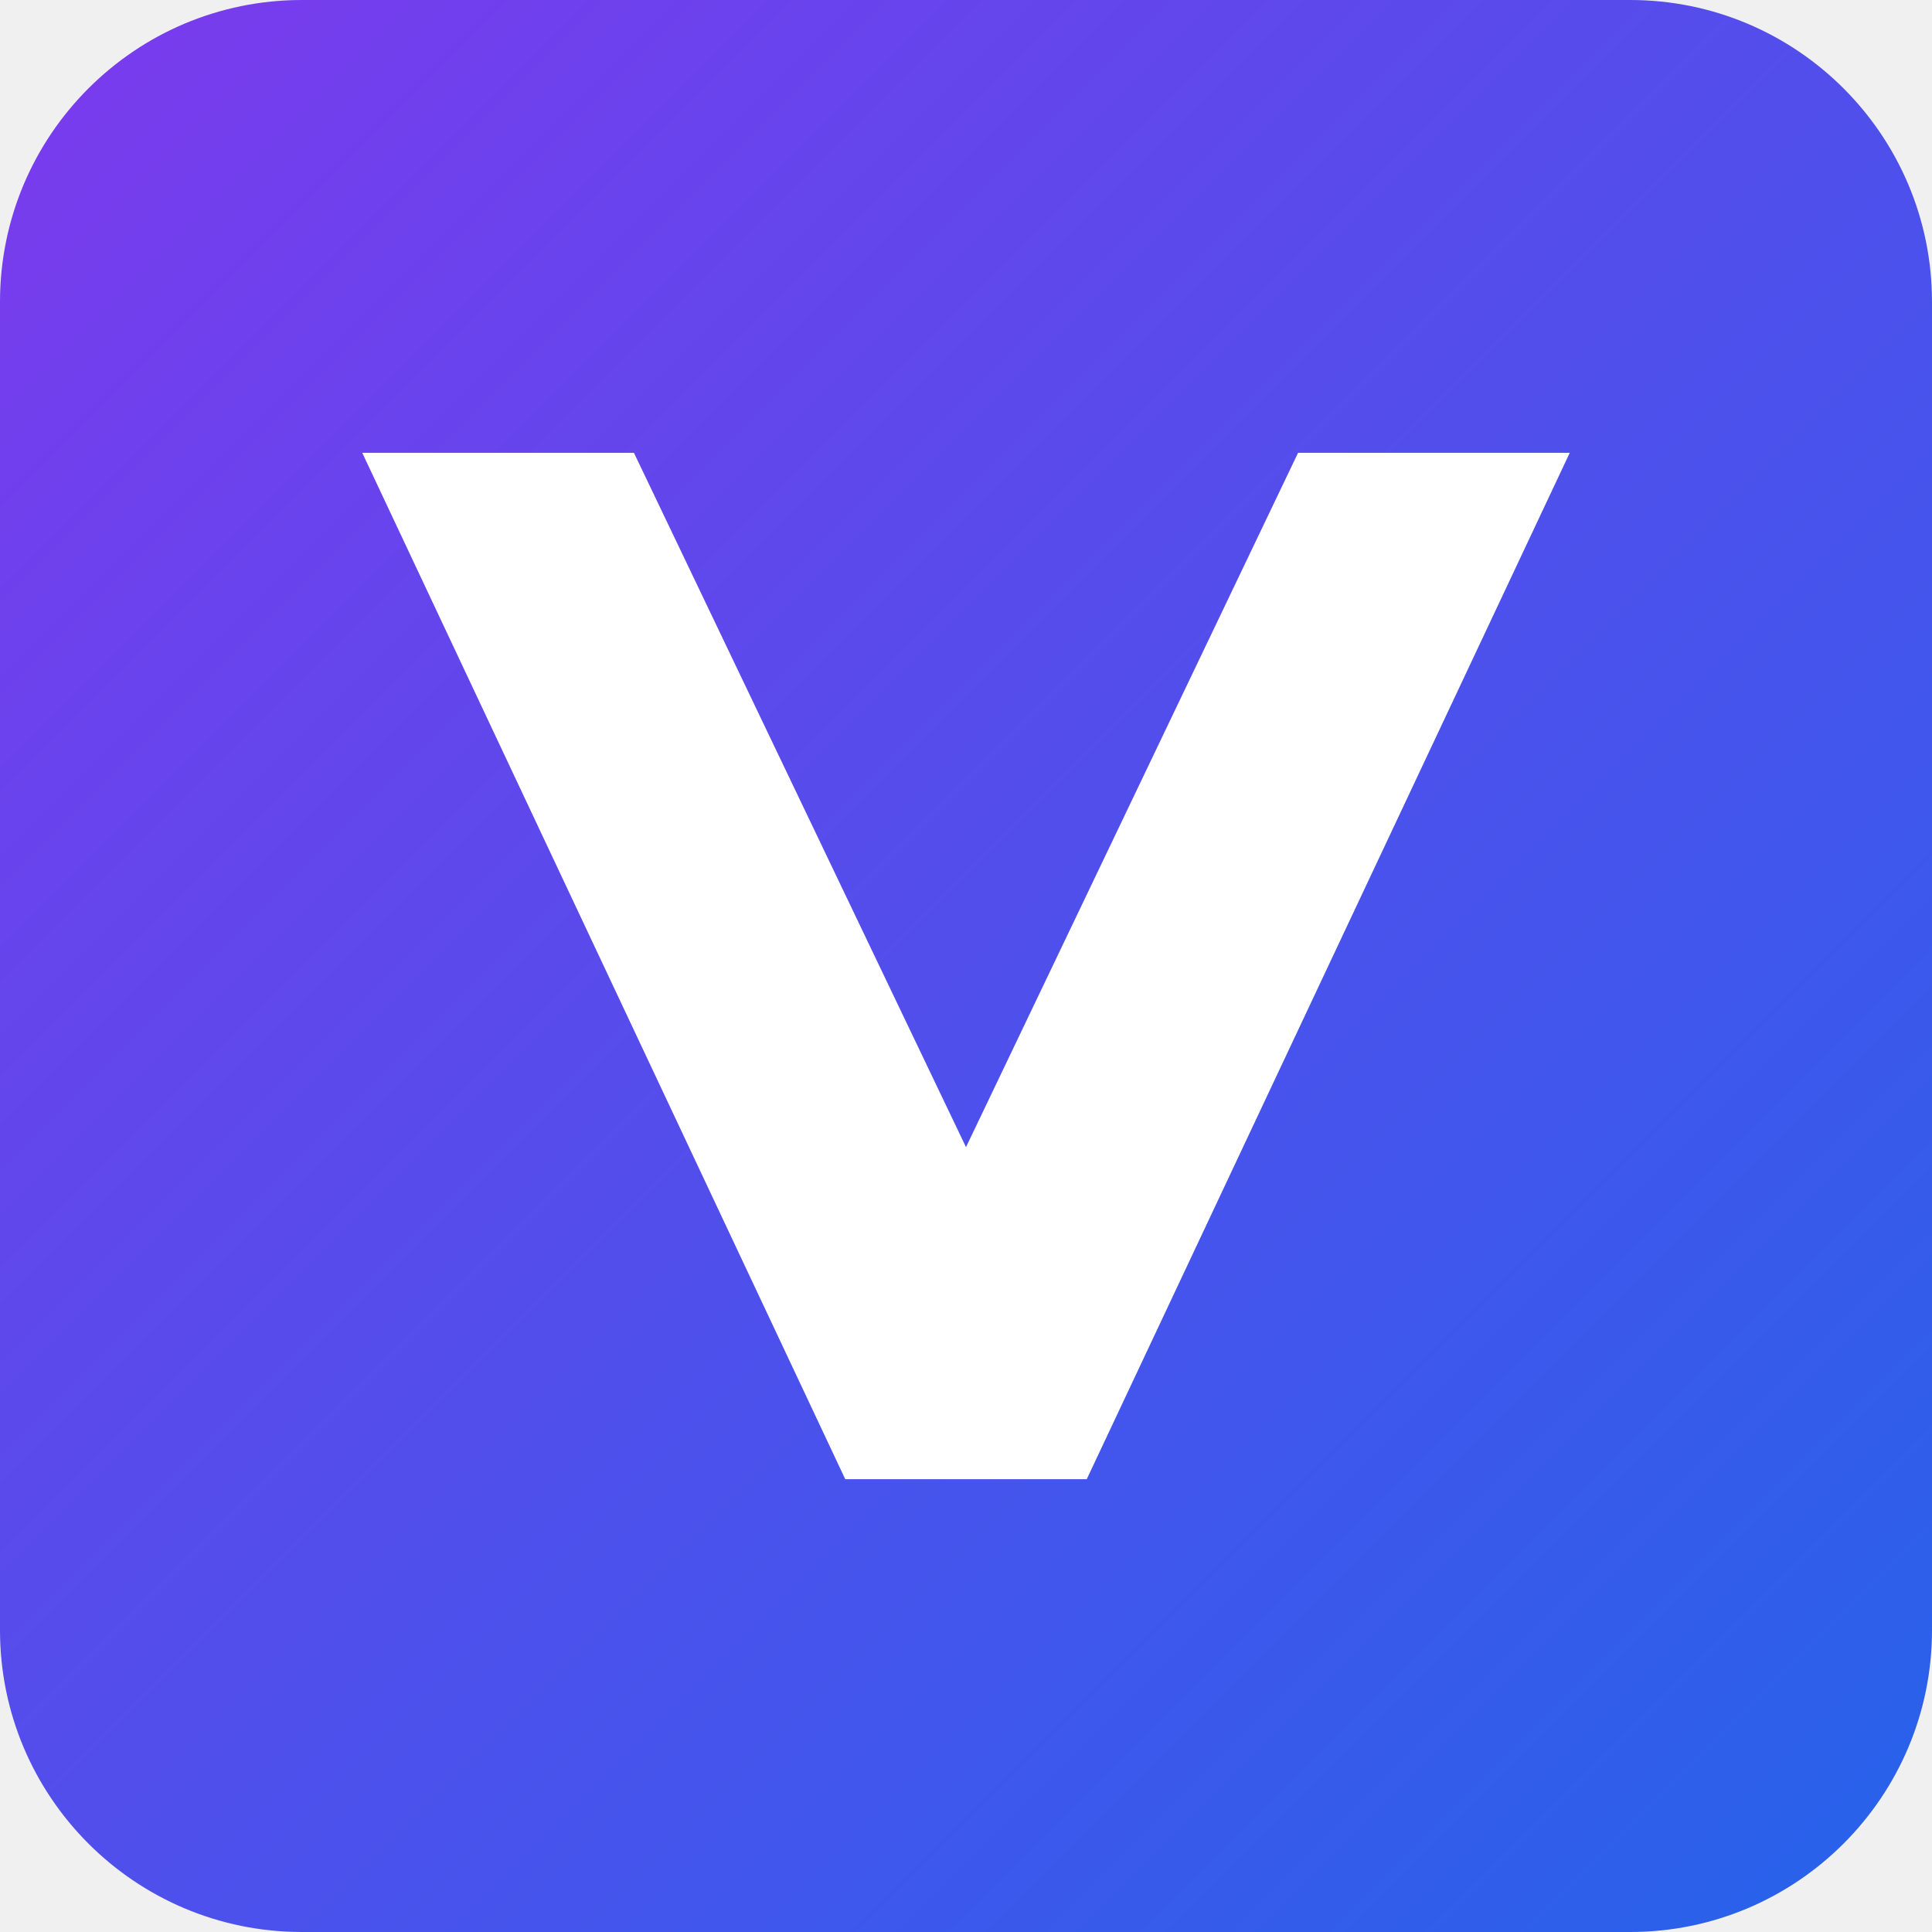
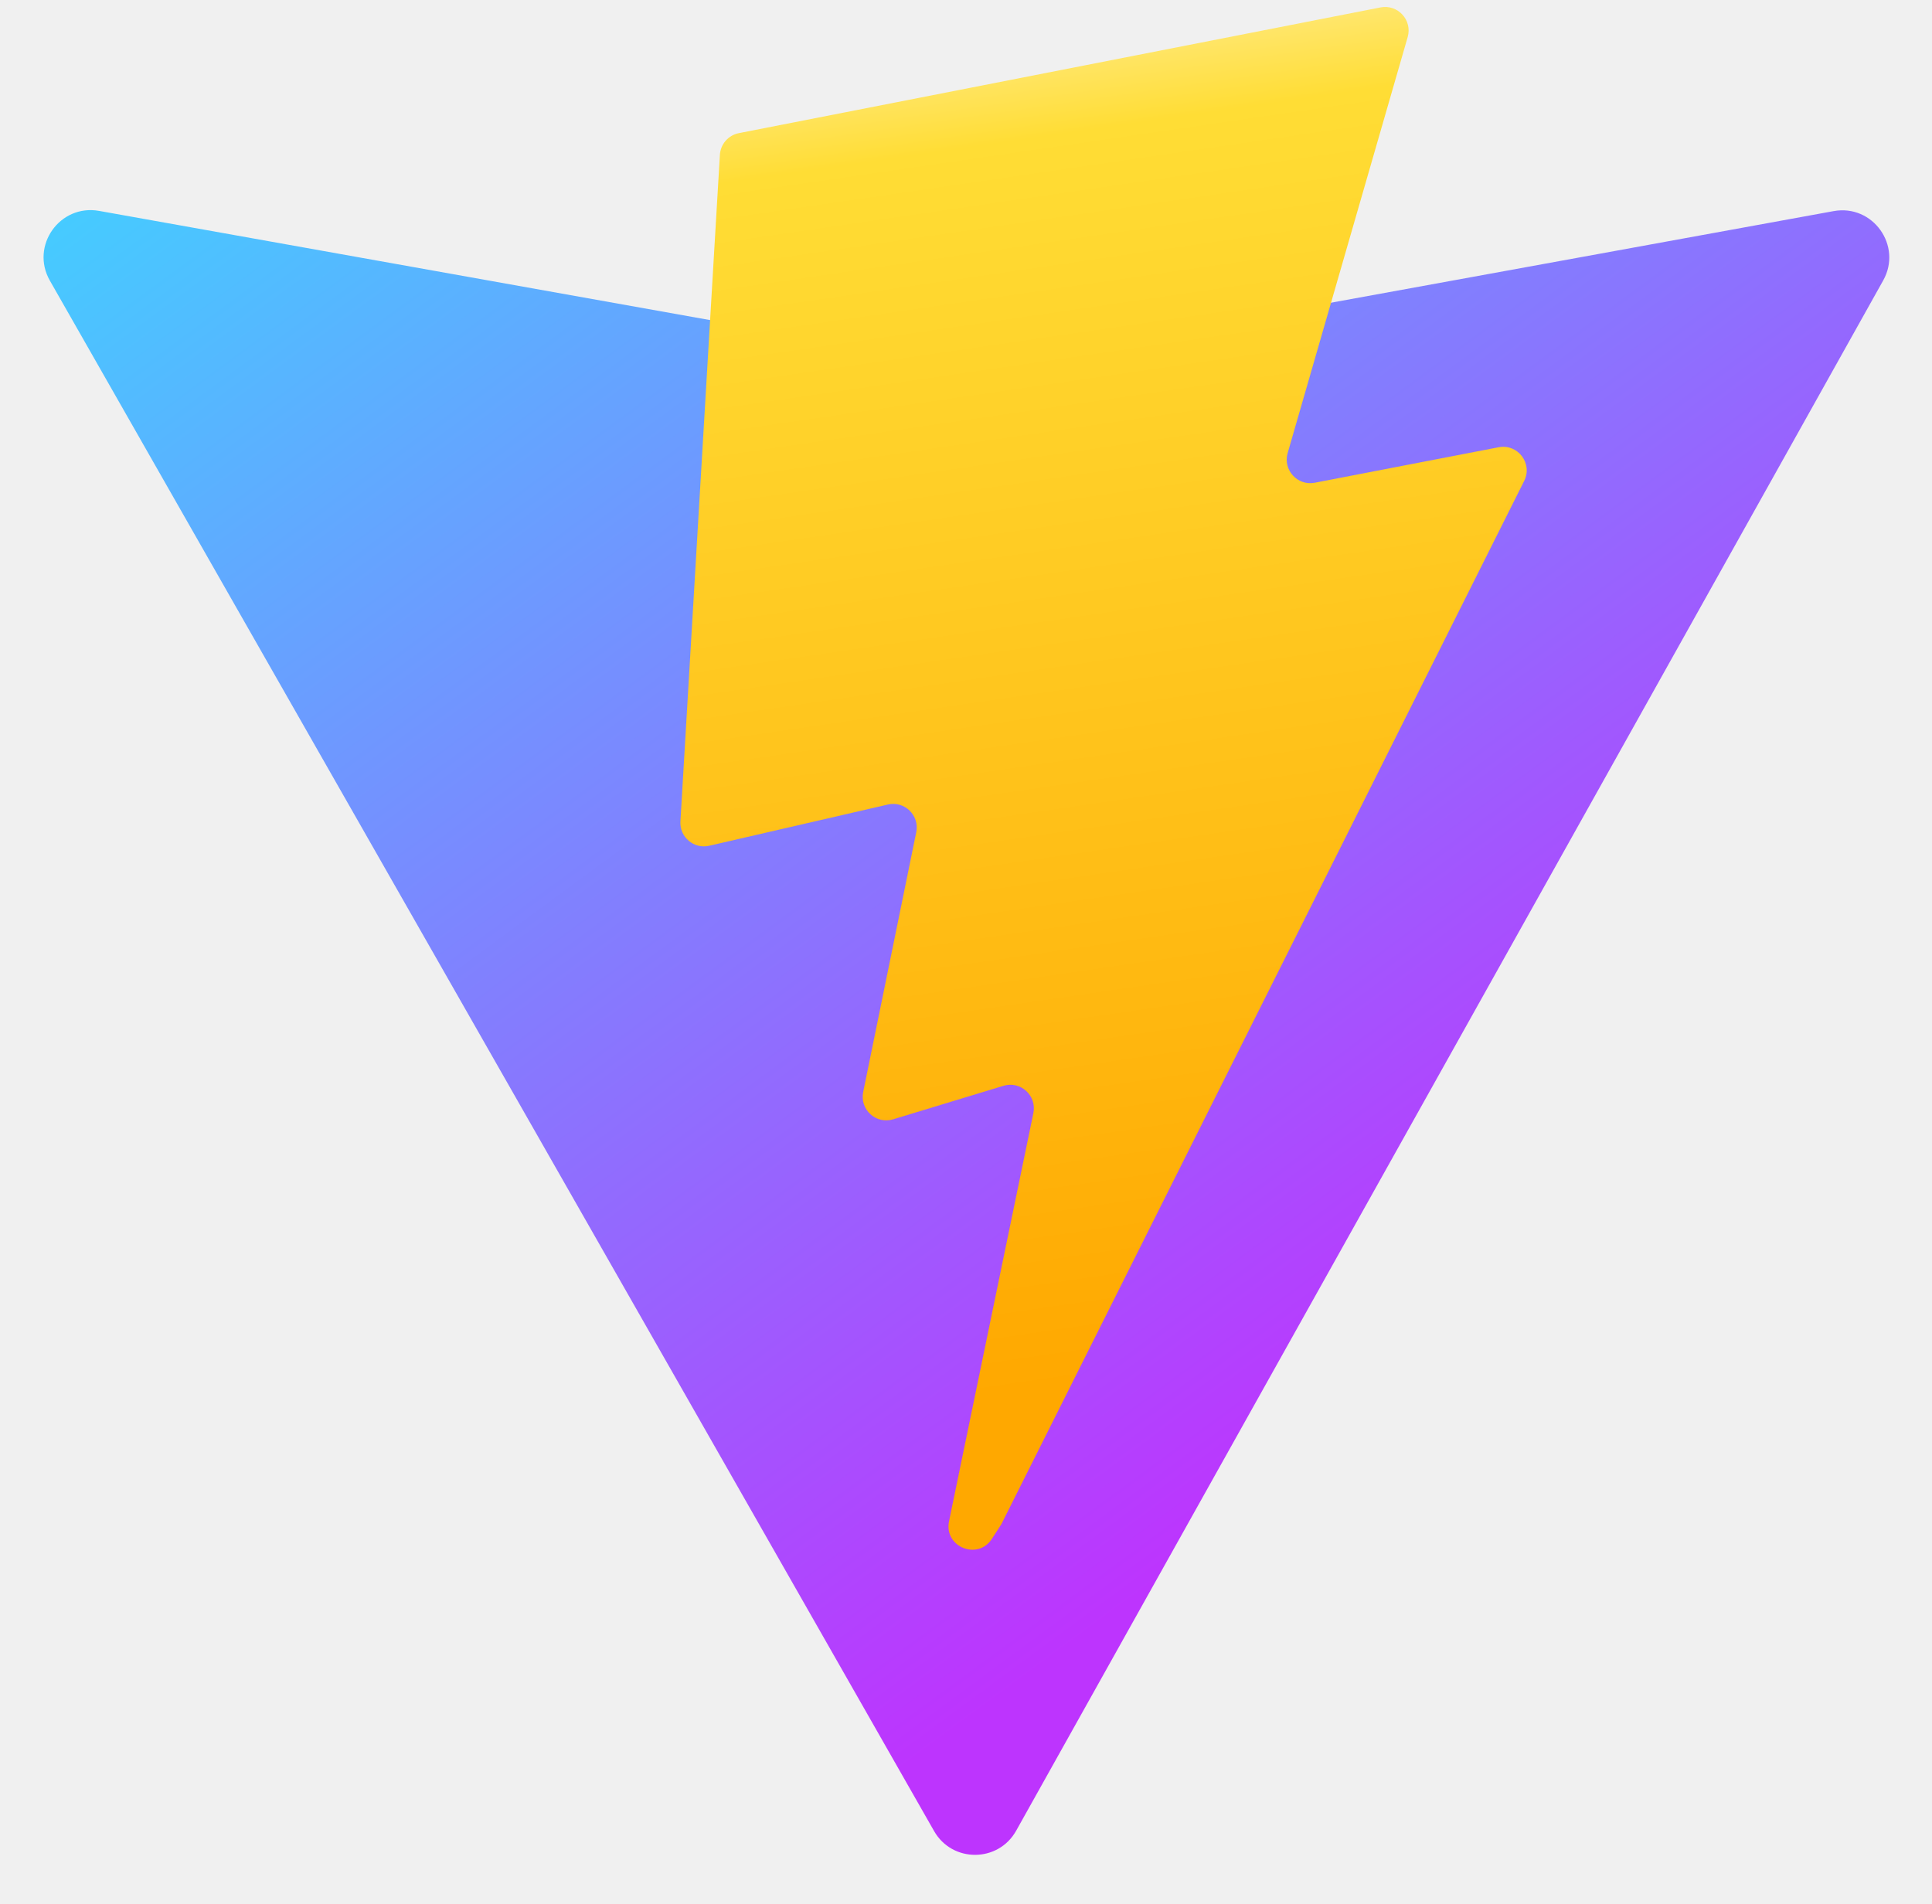
- <svg xmlns="http://www.w3.org/2000/svg" viewBox="0 0 128 128" role="img" aria-labelledby="title desc">
+ <svg xmlns="http://www.w3.org/2000/svg" width="410" height="404" viewBox="0 0 410 404" fill="none">
+   <path d="M399.641 59.525L215.643 388.545C211.844 395.338 202.084 395.378 198.228 388.618L10.582 59.556C6.381 52.19 12.68 43.267 21.028 44.759L205.223 77.682C206.398 77.892 207.601 77.89 208.776 77.676L389.119 44.806C397.439 43.289 403.768 52.143 399.641 59.525Z" fill="url(#paint0_linear)" />
+   <path d="M292.965 1.574L156.801 28.255C154.563 28.694 152.906 30.59 152.771 32.866L144.395 174.33C144.198 177.662 147.258 180.248 150.51 179.498L188.42 170.749C191.967 169.931 195.172 173.055 194.443 176.622L183.18 231.775C182.422 235.487 185.907 238.661 189.532 237.56L212.947 230.446C216.577 229.344 220.065 232.527 219.297 236.242L201.398 322.875C200.278 328.294 207.486 331.249 210.492 326.603L212.5 323.5L323.454 102.072C325.312 98.365 322.108 94.137 318.036 94.923L279.014 102.454C275.347 103.161 272.227 99.746 273.262 96.158L298.731 7.867C299.767 4.273 296.636 0.855 292.965 1.574Z" fill="url(#paint1_linear)" />
  <defs>
-     <linearGradient id="g" x1="0%" y1="0%" x2="100%" y2="100%">
-       <stop offset="0%" stop-color="#7c3aed" />
-       <stop offset="100%" stop-color="#2563eb" />
+     <linearGradient id="paint0_linear" x1="6" y1="33" x2="235" y2="344" gradientUnits="userSpaceOnUse">
+       <stop stop-color="#41D1FF" />
+       <stop offset="1" stop-color="#BD34FE" />
+     </linearGradient>
+     <linearGradient id="paint1_linear" x1="194.651" y1="8.818" x2="236.076" y2="292.989" gradientUnits="userSpaceOnUse">
+       <stop stop-color="#FFEA83" />
+       <stop offset="0.083" stop-color="#FFDD35" />
+       <stop offset="1" stop-color="#FFA800" />
    </linearGradient>
  </defs>
-   <rect width="128" height="128" rx="20" fill="url(#g)" />
-   <path d="M24 30h18l22 46 22-46h18L72 98H56L24 30Z" fill="#ffffff" />
</svg>
